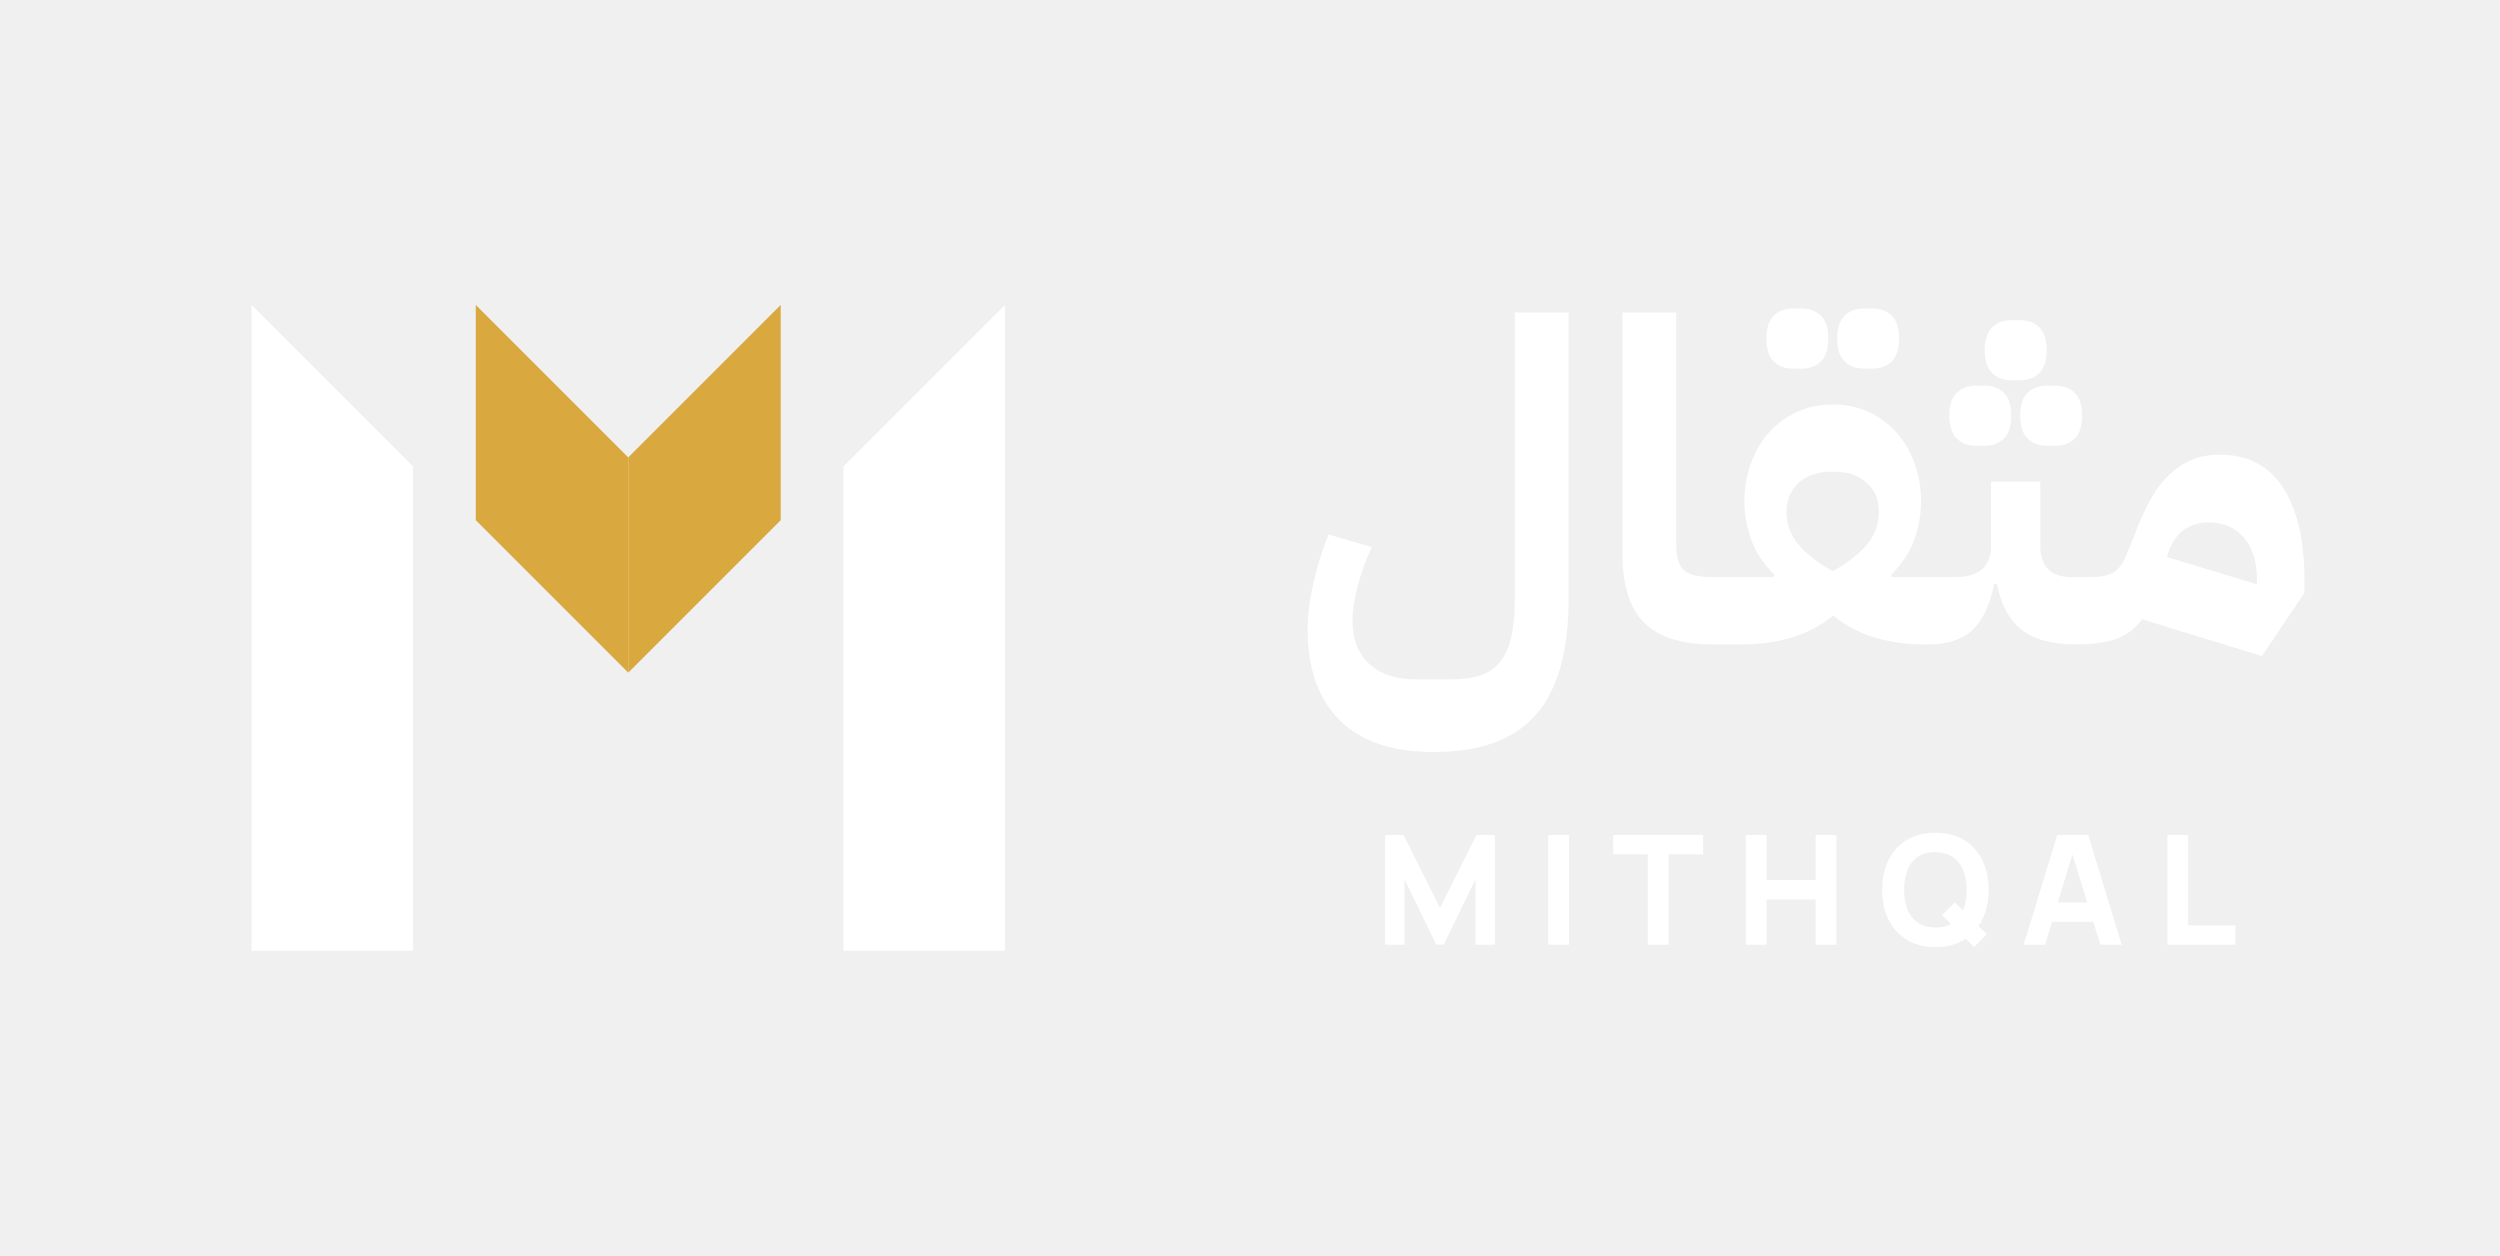
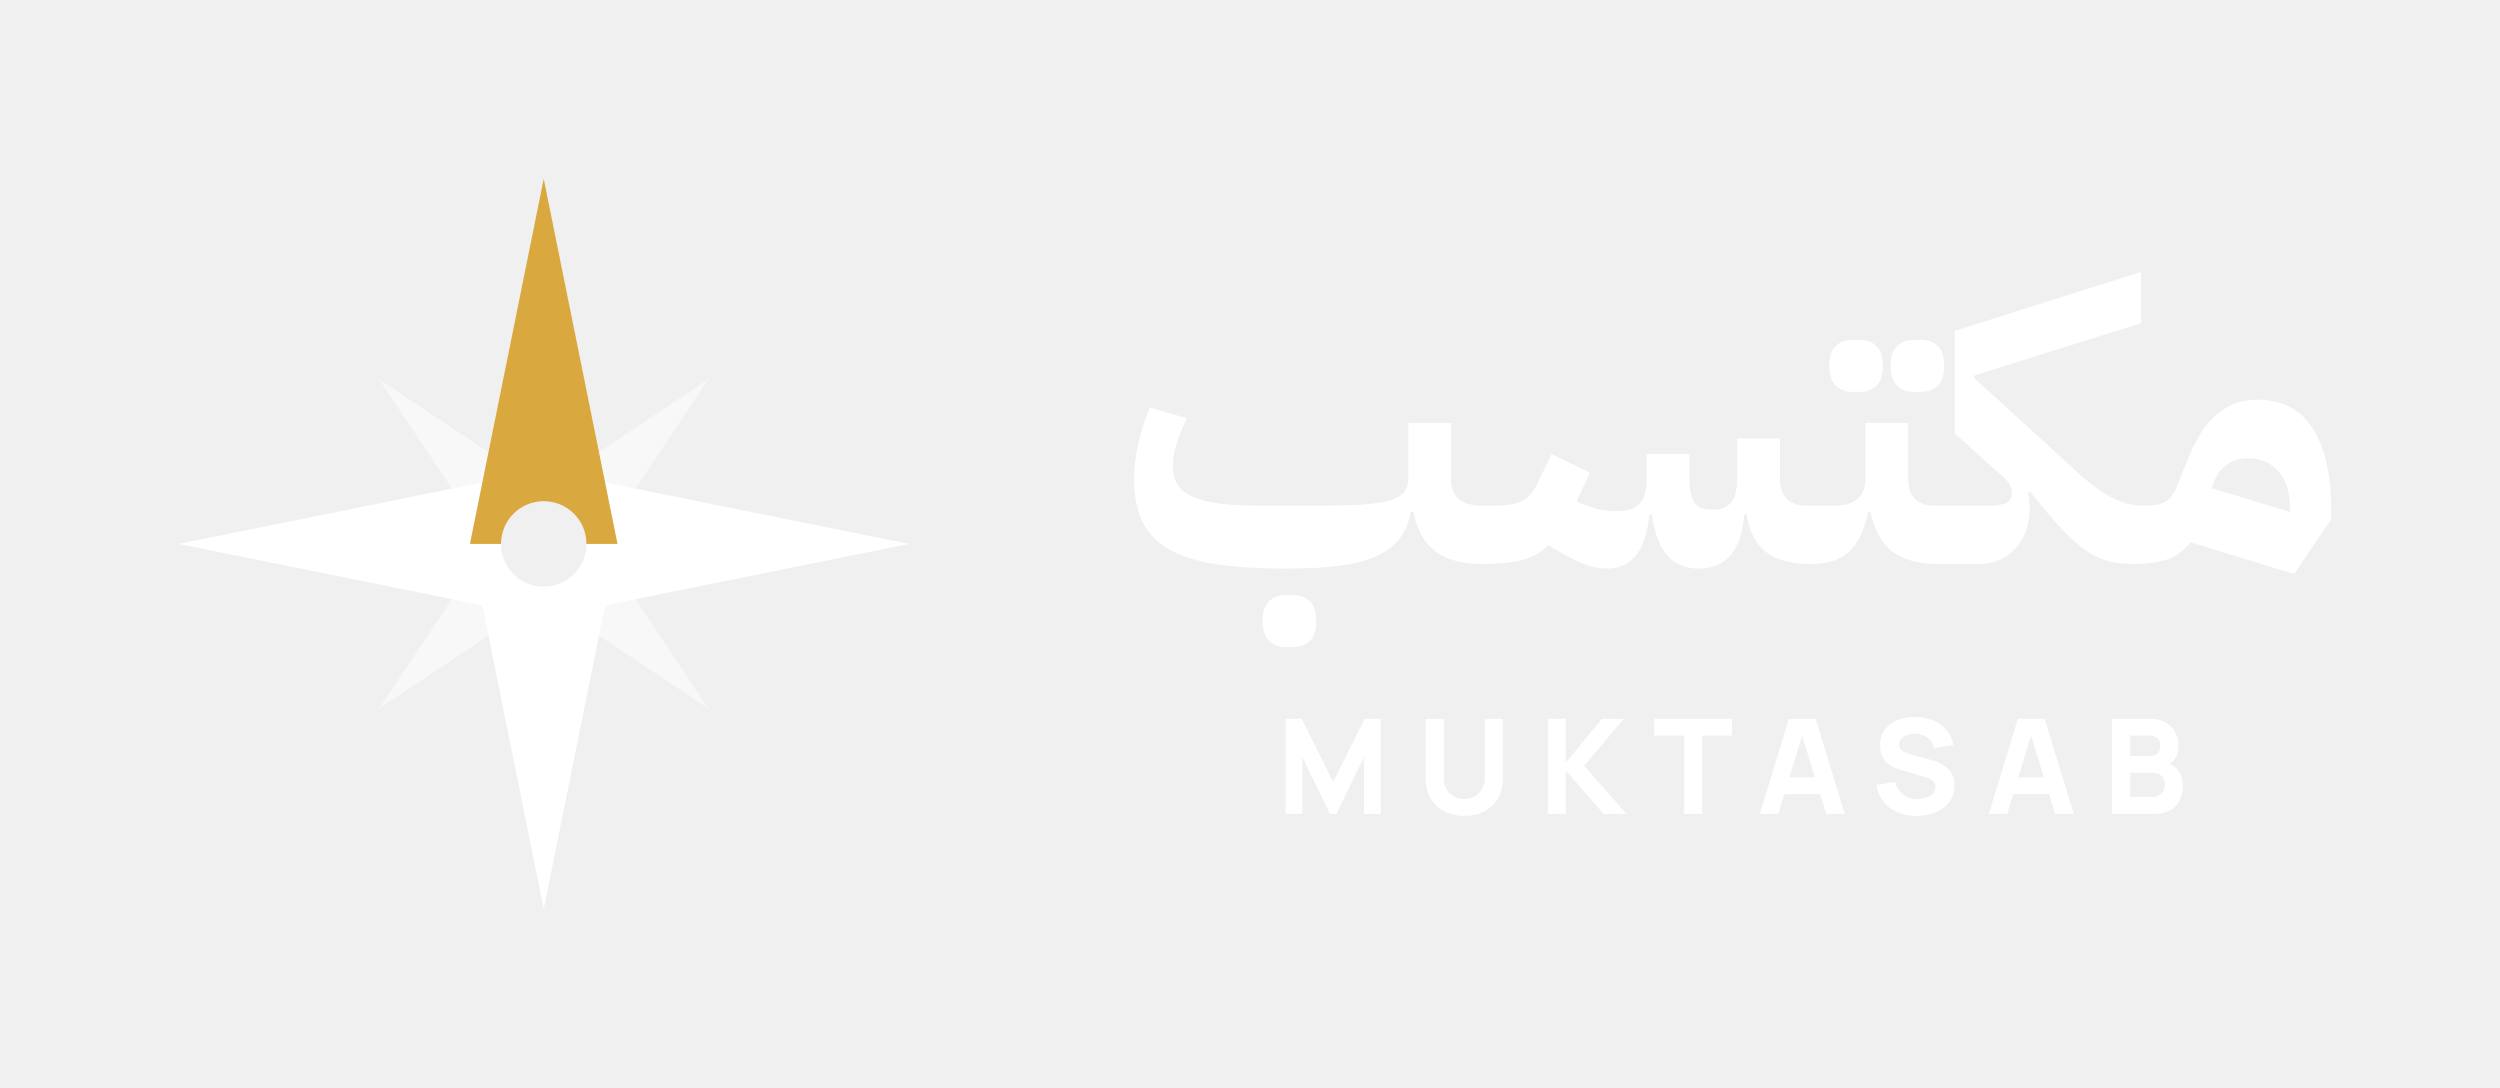
- <svg xmlns="http://www.w3.org/2000/svg" viewBox="0 0 278.65 140" width="1115" height="560" role="img" aria-label="MITHQAL ERP — مثقال">
+ <svg xmlns="http://www.w3.org/2000/svg" viewBox="0 0 321.85 140" width="1287" height="560" role="img" aria-label="Muktasab — مكتسب">
  <g transform="translate(20 20)">
-     <polygon points="8,86 26,86 26,32 8,14" fill="#FFFFFF" />
-     <polygon points="92,14 74,32 74,86 92,86" fill="#FFFFFF" />
-     <polygon points="33,14 50,31 50,55 33,38" fill="#D9A83E" />
-     <polygon points="67,38 50,55 50,31 67,14" fill="#D9A83E" />
-     <path d="M15.8 12Q8.85 12 5.3 8.43Q1.75 4.85 1.75 -1.7Q1.75 -3.95 2.38 -6.77Q3 -9.6 4.1 -12.25L8.9 -10.85Q7.9 -8.7 7.33 -6.5Q6.75 -4.3 6.75 -2.7Q6.75 0.45 8.63 2.18Q10.5 3.9 13.8 3.9L17.8 3.9Q19.75 3.9 21.1 3.43Q22.45 2.95 23.28 1.88Q24.1 0.8 24.48 -0.92Q24.85 -2.65 24.85 -5.15L24.85 -37L30.85 -37L30.85 -5.15Q30.85 3.7 27.2 7.85Q23.55 12 15.8 12ZM46.8 0Q41.75 0 39.3 -2.4Q36.85 -4.8 36.85 -10.2L36.85 -37L42.85 -37L42.85 -11.2Q42.85 -8.95 43.75 -8.22Q44.65 -7.5 46.85 -7.5L48.35 -7.5L48.35 -1.5L46.85 0ZM46.85 -6L48.35 -7.5L53.7 -7.5L53.8 -7.75Q51.9 -9.65 51.18 -11.77Q50.45 -13.9 50.45 -15.9Q50.45 -18.15 51.15 -20.12Q51.85 -22.1 53.15 -23.58Q54.45 -25.05 56.28 -25.9Q58.1 -26.75 60.3 -26.75Q62.5 -26.75 64.33 -25.9Q66.15 -25.05 67.45 -23.58Q68.75 -22.1 69.45 -20.12Q70.15 -18.15 70.15 -15.9Q70.15 -13.9 69.43 -11.77Q68.7 -9.65 66.8 -7.75L66.9 -7.5L72.45 -7.5L72.45 -1.5L70.95 0L70.45 0Q67.75 0 65.2 -0.7Q62.65 -1.4 60.35 -3.2Q58.05 -1.4 55.5 -0.7Q52.95 0 50.25 0L46.85 0ZM60.3 -8.15Q62.85 -9.6 64.15 -11.17Q65.45 -12.75 65.45 -14.75Q65.45 -16.85 64.05 -18.05Q62.65 -19.25 60.6 -19.25L60 -19.25Q57.95 -19.25 56.55 -18.05Q55.15 -16.85 55.15 -14.75Q55.15 -12.75 56.45 -11.17Q57.75 -9.6 60.3 -8.15ZM63.75 -30.75Q62.45 -30.75 61.63 -31.55Q60.8 -32.35 60.8 -34.1Q60.8 -35.85 61.63 -36.65Q62.45 -37.45 63.75 -37.45L64.75 -37.45Q66.05 -37.45 66.88 -36.65Q67.7 -35.85 67.7 -34.1Q67.7 -32.35 66.88 -31.55Q66.05 -30.75 64.75 -30.75ZM55.85 -30.75Q54.55 -30.75 53.73 -31.55Q52.9 -32.35 52.9 -34.1Q52.9 -35.85 53.73 -36.65Q54.55 -37.45 55.85 -37.45L56.85 -37.45Q58.15 -37.45 58.98 -36.65Q59.8 -35.85 59.8 -34.1Q59.8 -32.35 58.98 -31.55Q58.15 -30.75 56.85 -30.75ZM70.95 -6L72.45 -7.5L73.95 -7.5Q77.95 -7.5 77.95 -11L77.95 -18.15L83.45 -18.15L83.45 -11Q83.45 -7.5 86.95 -7.5L88.95 -7.5L88.95 -1.5L87.45 0Q83.45 0 81.38 -1.62Q79.3 -3.25 78.6 -6.75L78.3 -6.75Q77.6 -3.25 75.9 -1.62Q74.2 0 70.95 0ZM84.15 -22.15Q82.85 -22.15 82.03 -22.95Q81.2 -23.75 81.2 -25.5Q81.2 -27.25 82.03 -28.05Q82.85 -28.85 84.15 -28.85L85.15 -28.85Q86.45 -28.85 87.28 -28.05Q88.1 -27.25 88.1 -25.5Q88.1 -23.75 87.28 -22.95Q86.45 -22.15 85.15 -22.15ZM76.25 -22.15Q74.95 -22.15 74.13 -22.95Q73.3 -23.75 73.3 -25.5Q73.3 -27.25 74.13 -28.05Q74.95 -28.85 76.25 -28.85L77.25 -28.85Q78.55 -28.85 79.38 -28.05Q80.2 -27.25 80.2 -25.5Q80.2 -23.75 79.38 -22.95Q78.55 -22.15 77.25 -22.15ZM80.2 -29.45Q78.9 -29.45 78.08 -30.25Q77.25 -31.05 77.25 -32.8Q77.25 -34.55 78.08 -35.35Q78.9 -36.15 80.2 -36.15L81.2 -36.15Q82.5 -36.15 83.33 -35.35Q84.15 -34.55 84.15 -32.8Q84.15 -31.05 83.33 -30.25Q82.5 -29.45 81.2 -29.45ZM94.8 -2.8Q93.65 -1.25 91.93 -0.62Q90.2 0 87.45 0L87.45 -6L88.95 -7.5Q90.8 -7.5 91.65 -8.05Q92.5 -8.6 93.05 -10L94.45 -13.45Q95.1 -15.05 95.9 -16.45Q96.7 -17.85 97.8 -18.9Q98.9 -19.95 100.28 -20.55Q101.65 -21.15 103.45 -21.15Q108.15 -21.15 110.53 -17.45Q112.9 -13.75 112.9 -7.2L112.9 -5.75L108.15 1.3ZM97.55 -9.75L107.6 -6.7L107.6 -7.2Q107.6 -10.2 106.15 -11.9Q104.7 -13.6 102.2 -13.6Q100.6 -13.6 99.43 -12.75Q98.25 -11.9 97.65 -10.05Z" transform="translate(124.00 51.85)" fill="#FFFFFF" />
-     <path d="M1.19 0L1.19 -12.24L3.26 -12.24L7.31 -4.11L11.36 -12.24L13.43 -12.24L13.43 0L11.27 0L11.27 -7.31L7.72 0L6.9 0L3.35 -7.31L3.35 0ZM19.38 0L19.38 -12.24L21.69 -12.24L21.69 0ZM30.48 0L30.48 -10.08L26.62 -10.08L26.62 -12.24L36.65 -12.24L36.65 -10.08L32.79 -10.08L32.79 0ZM41.41 0L41.41 -12.24L43.72 -12.24L43.72 -7.21L49.2 -7.21L49.2 -12.24L51.51 -12.24L51.51 0L49.2 0L49.2 -5.05L43.72 -5.05L43.72 0ZM66.86 0.26L65.93 -0.68Q65.82 -0.61 65.71 -0.54Q64.38 0.26 62.54 0.26Q60.71 0.26 59.38 -0.54Q58.05 -1.34 57.33 -2.78Q56.61 -4.22 56.61 -6.12Q56.61 -8.02 57.33 -9.46Q58.05 -10.9 59.38 -11.7Q60.71 -12.49 62.54 -12.49Q64.38 -12.49 65.71 -11.7Q67.04 -10.9 67.76 -9.46Q68.48 -8.02 68.48 -6.12Q68.48 -4.22 67.76 -2.78Q67.58 -2.41 67.35 -2.09L68.27 -1.17ZM62.54 -1.92Q63.56 -1.9 64.29 -2.3L63.29 -3.3L64.72 -4.73L65.61 -3.83Q65.63 -3.86 65.65 -3.89Q66.03 -4.85 66.03 -6.12Q66.03 -7.39 65.64 -8.33Q65.25 -9.26 64.48 -9.78Q63.71 -10.3 62.54 -10.32Q61.38 -10.34 60.61 -9.82Q59.83 -9.3 59.44 -8.35Q59.06 -7.39 59.06 -6.12Q59.06 -4.85 59.44 -3.91Q59.83 -2.97 60.61 -2.46Q61.38 -1.94 62.54 -1.92ZM72.39 0L76.13 -12.24L79.58 -12.24L83.32 0L80.94 0L80.15 -2.55L75.54 -2.55L74.77 0ZM79.48 -4.71L77.83 -10.07L76.19 -4.71ZM88.42 0L88.42 -12.24L90.73 -12.24L90.73 -2.16L96 -2.16L96 0Z" transform="translate(133.20 85.34)" fill="#FFFFFF" />
+     <g transform="translate(0 0) scale(1)">
+       <defs>
+         <mask id="mk-hole" maskUnits="userSpaceOnUse" x="0" y="0" width="100" height="100">
+           <rect width="100" height="100" fill="#fff" />
+           <circle cx="50" cy="50" r="5.5" fill="#000" />
+         </mask>
+       </defs>
+       <g mask="url(#mk-hole)">
+         <polygon points="71.21,28.79 54.24,54.24 45.76,45.76" fill="#FFFFFF" fill-opacity="0.55" />
+         <polygon points="71.21,71.21 45.76,54.24 54.24,45.76" fill="#FFFFFF" fill-opacity="0.55" />
+         <polygon points="28.79,71.21 45.76,45.76 54.24,54.24" fill="#FFFFFF" fill-opacity="0.55" />
+         <polygon points="28.79,28.79 54.24,45.76 45.76,54.24" fill="#FFFFFF" fill-opacity="0.55" />
+         <polygon points="50,97 40.5,50 59.5,50" fill="#FFFFFF" />
+         <polygon points="97,50 50,40.5 50,59.5" fill="#FFFFFF" />
+         <polygon points="3,50 50,59.5 50,40.5" fill="#FFFFFF" />
+         <polygon points="50,3 59.5,50 40.5,50" fill="#D9A83E" />
+       </g>
+     </g>
+     <path d="M21.55 0.6Q16.1 0.6 12.38 0Q8.65 -0.6 6.35 -1.97Q4.05 -3.35 3.03 -5.55Q2 -7.75 2 -11Q2 -13 2.53 -15.4Q3.05 -17.8 4 -20.15L8.8 -18.75Q7.95 -17.05 7.48 -15.48Q7 -13.9 7 -12.65Q7 -11.2 7.6 -10.23Q8.2 -9.25 9.55 -8.65Q10.9 -8.05 13.1 -7.77Q15.3 -7.5 18.55 -7.5L25.55 -7.5Q29.05 -7.5 31.35 -7.65Q33.65 -7.8 34.95 -8.2Q36.25 -8.6 36.78 -9.27Q37.3 -9.95 37.3 -11L37.3 -18.15L42.8 -18.15L42.8 -11Q42.8 -7.5 46.8 -7.5L48.3 -7.5L48.3 -1.5L46.8 0Q42.95 0 40.8 -1.62Q38.65 -3.25 37.95 -6.75L37.65 -6.75Q37.25 -4.7 36.2 -3.3Q35.15 -1.9 33.25 -1.03Q31.35 -0.15 28.48 0.23Q25.6 0.6 21.55 0.6ZM21.5 10.7Q20.2 10.7 19.38 9.9Q18.55 9.1 18.55 7.35Q18.55 5.6 19.38 4.8Q20.2 4 21.5 4L22.5 4Q23.8 4 24.63 4.8Q25.45 5.6 25.45 7.35Q25.45 9.1 24.63 9.9Q23.8 10.7 22.5 10.7ZM46.8 -6L48.3 -7.5L48.35 -7.5Q50.7 -7.5 51.9 -8.08Q53.1 -8.65 53.8 -10.1L55.75 -14.15L60.7 -11.75L58.95 -8.05Q60.15 -7.5 61.4 -7.15Q62.65 -6.8 63.95 -6.8Q66.1 -6.8 67.05 -7.72Q68 -8.65 68 -11L68 -14.15L73.5 -14.15L73.5 -11Q73.5 -8.9 74.1 -7.95Q74.7 -7 76.3 -7L76.8 -7Q78.1 -7 78.88 -7.95Q79.65 -8.9 79.65 -11L79.65 -16.15L85.15 -16.15L85.15 -11Q85.15 -7.5 88.65 -7.5L90.65 -7.5L90.65 -1.5L89.15 0Q85.35 0 83.38 -1.52Q81.4 -3.05 80.85 -6.35L80.55 -6.35Q80.25 -2.75 78.75 -1.07Q77.25 0.6 74.75 0.6Q72.1 0.6 70.65 -1.07Q69.2 -2.75 68.65 -6.35L68.35 -6.35Q67.95 -2.75 66.58 -1.07Q65.2 0.6 62.95 0.6Q61.5 0.6 60.08 0.08Q58.65 -0.45 56.35 -1.8L55.35 -2.4Q53.8 -0.95 51.83 -0.47Q49.85 0 46.8 0ZM89.15 -6L90.65 -7.5L92.15 -7.5Q96.15 -7.5 96.15 -11L96.15 -18.15L101.65 -18.15L101.65 -11Q101.65 -7.5 105.15 -7.5L107.15 -7.5L107.15 -1.5L105.65 0Q101.65 0 99.58 -1.62Q97.5 -3.25 96.8 -6.75L96.5 -6.75Q95.8 -3.25 94.1 -1.62Q92.4 0 89.15 0ZM102.35 -22.15Q101.05 -22.15 100.23 -22.95Q99.4 -23.75 99.4 -25.5Q99.4 -27.25 100.23 -28.05Q101.05 -28.85 102.35 -28.85L103.35 -28.85Q104.65 -28.85 105.48 -28.05Q106.3 -27.25 106.3 -25.5Q106.3 -23.75 105.48 -22.95Q104.65 -22.15 103.35 -22.15ZM94.45 -22.15Q93.15 -22.15 92.33 -22.95Q91.5 -23.75 91.5 -25.5Q91.5 -27.25 92.33 -28.05Q93.15 -28.85 94.45 -28.85L95.45 -28.85Q96.75 -28.85 97.58 -28.05Q98.4 -27.25 98.4 -25.5Q98.4 -23.75 97.58 -22.95Q96.75 -22.15 95.45 -22.15ZM105.65 -6L107.15 -7.5L111.85 -7.5Q113.65 -7.5 114.33 -7.87Q115 -8.25 115 -9.2Q115 -9.85 114.65 -10.37Q114.3 -10.9 113.45 -11.6L107.65 -16.8L107.65 -30L131.65 -37.6L131.65 -31L110.15 -24.25L110.15 -23.95L122.9 -12.3Q124.5 -10.8 125.78 -9.87Q127.05 -8.95 128.13 -8.43Q129.2 -7.9 130.15 -7.7Q131.1 -7.5 132.15 -7.5L132.15 -1.5L130.65 0Q128.95 0 127.58 -0.32Q126.2 -0.65 124.85 -1.52Q123.5 -2.4 122.03 -3.87Q120.55 -5.35 118.7 -7.65L117.35 -9.3L117.1 -9.15Q117.3 -8.2 117.3 -7.15Q117.3 -5.65 116.85 -4.35Q116.4 -3.05 115.55 -2.08Q114.7 -1.1 113.5 -0.55Q112.3 0 110.8 0L105.65 0ZM138 -2.8Q136.85 -1.25 135.13 -0.62Q133.4 0 130.65 0L130.65 -6L132.15 -7.5Q134 -7.5 134.85 -8.05Q135.7 -8.6 136.25 -10L137.65 -13.45Q138.3 -15.05 139.1 -16.45Q139.9 -17.85 141 -18.9Q142.1 -19.95 143.48 -20.55Q144.85 -21.15 146.65 -21.15Q151.35 -21.15 153.73 -17.45Q156.1 -13.75 156.1 -7.2L156.1 -5.75L151.35 1.3ZM140.75 -9.75L150.8 -6.7L150.8 -7.2Q150.8 -10.2 149.35 -11.9Q147.9 -13.6 145.4 -13.6Q143.8 -13.6 142.63 -12.75Q141.45 -11.9 140.85 -10.05Z" transform="translate(124.00 52.58)" fill="#FFFFFF" />
+     <path d="M1.19 0L1.19 -12.24L3.26 -12.24L7.31 -4.11L11.36 -12.24L13.43 -12.24L13.43 0L11.27 0L11.27 -7.31L7.72 0L6.9 0L3.35 -7.31L3.35 0ZM24.19 0.26Q22.71 0.26 21.59 -0.34Q20.47 -0.94 19.84 -2.03Q19.21 -3.12 19.21 -4.59L19.21 -12.22L21.56 -12.24L21.56 -4.61Q21.56 -4 21.76 -3.51Q21.96 -3.02 22.33 -2.66Q22.69 -2.3 23.17 -2.11Q23.65 -1.92 24.19 -1.92Q24.75 -1.92 25.23 -2.12Q25.71 -2.31 26.07 -2.67Q26.43 -3.03 26.63 -3.52Q26.83 -4.01 26.83 -4.61L26.83 -12.24L29.17 -12.24L29.17 -4.59Q29.17 -3.12 28.54 -2.03Q27.91 -0.94 26.79 -0.34Q25.67 0.26 24.19 0.26ZM34.95 0L34.95 -12.24L37.26 -12.24L37.26 -6.6L41.92 -12.24L44.74 -12.24L39.63 -6.2L45.07 0L42.14 0L37.26 -5.58L37.26 0ZM52.5 0L52.5 -10.08L48.64 -10.08L48.64 -12.24L58.67 -12.24L58.67 -10.08L54.81 -10.08L54.81 0ZM62.24 0L65.98 -12.24L69.43 -12.24L73.17 0L70.79 0L70 -2.55L65.39 -2.55L64.62 0ZM69.33 -4.71L67.68 -10.07L66.05 -4.71ZM82.38 0.26Q81.02 0.26 79.93 -0.23Q78.84 -0.71 78.14 -1.6Q77.44 -2.5 77.25 -3.74L79.66 -4.1Q79.92 -3.04 80.72 -2.47Q81.52 -1.9 82.54 -1.9Q83.1 -1.9 83.64 -2.08Q84.18 -2.26 84.52 -2.61Q84.86 -2.96 84.86 -3.47Q84.86 -3.65 84.81 -3.83Q84.75 -4 84.63 -4.16Q84.5 -4.31 84.26 -4.45Q84.03 -4.58 83.67 -4.69L80.5 -5.63Q80.14 -5.73 79.67 -5.92Q79.19 -6.1 78.75 -6.45Q78.31 -6.8 78.02 -7.37Q77.72 -7.95 77.72 -8.82Q77.72 -10.06 78.34 -10.87Q78.97 -11.69 80 -12.09Q81.04 -12.49 82.3 -12.48Q83.56 -12.46 84.56 -12.04Q85.55 -11.63 86.22 -10.83Q86.9 -10.04 87.19 -8.89L84.69 -8.47Q84.56 -9.06 84.19 -9.47Q83.83 -9.88 83.32 -10.09Q82.82 -10.3 82.26 -10.32Q81.72 -10.34 81.24 -10.17Q80.76 -10 80.46 -9.69Q80.16 -9.38 80.16 -8.94Q80.16 -8.54 80.4 -8.29Q80.65 -8.04 81.02 -7.89Q81.4 -7.73 81.79 -7.63L83.91 -7.06Q84.39 -6.93 84.97 -6.72Q85.54 -6.51 86.08 -6.14Q86.61 -5.77 86.95 -5.17Q87.3 -4.56 87.3 -3.64Q87.3 -2.65 86.88 -1.92Q86.47 -1.18 85.77 -0.7Q85.08 -0.22 84.2 0.02Q83.32 0.26 82.38 0.26ZM91.72 0L95.46 -12.24L98.91 -12.24L102.65 0L100.27 0L99.48 -2.55L94.87 -2.55L94.1 0ZM98.81 -4.71L97.16 -10.07L95.52 -4.71ZM107.58 0L107.58 -12.24L112.47 -12.24Q113.78 -12.24 114.59 -11.72Q115.4 -11.19 115.77 -10.4Q116.14 -9.61 116.14 -8.81Q116.14 -7.78 115.69 -7.1Q115.4 -6.69 115 -6.44Q115.71 -6.15 116.14 -5.55Q116.71 -4.73 116.71 -3.71Q116.71 -2.61 116.3 -1.78Q115.9 -0.94 115.07 -0.47Q114.25 0 113 0ZM109.92 -2.18L112.76 -2.18Q113.23 -2.18 113.59 -2.38Q113.96 -2.58 114.17 -2.94Q114.38 -3.3 114.38 -3.79Q114.38 -4.22 114.2 -4.56Q114.02 -4.9 113.66 -5.1Q113.3 -5.3 112.76 -5.3L109.92 -5.3ZM109.92 -7.46L112.44 -7.46Q112.83 -7.46 113.14 -7.6Q113.44 -7.73 113.62 -8.02Q113.8 -8.3 113.8 -8.76Q113.8 -9.32 113.45 -9.7Q113.1 -10.08 112.44 -10.08L109.92 -10.08Z" transform="translate(144.32 84.76)" fill="#FFFFFF" />
  </g>
</svg>
